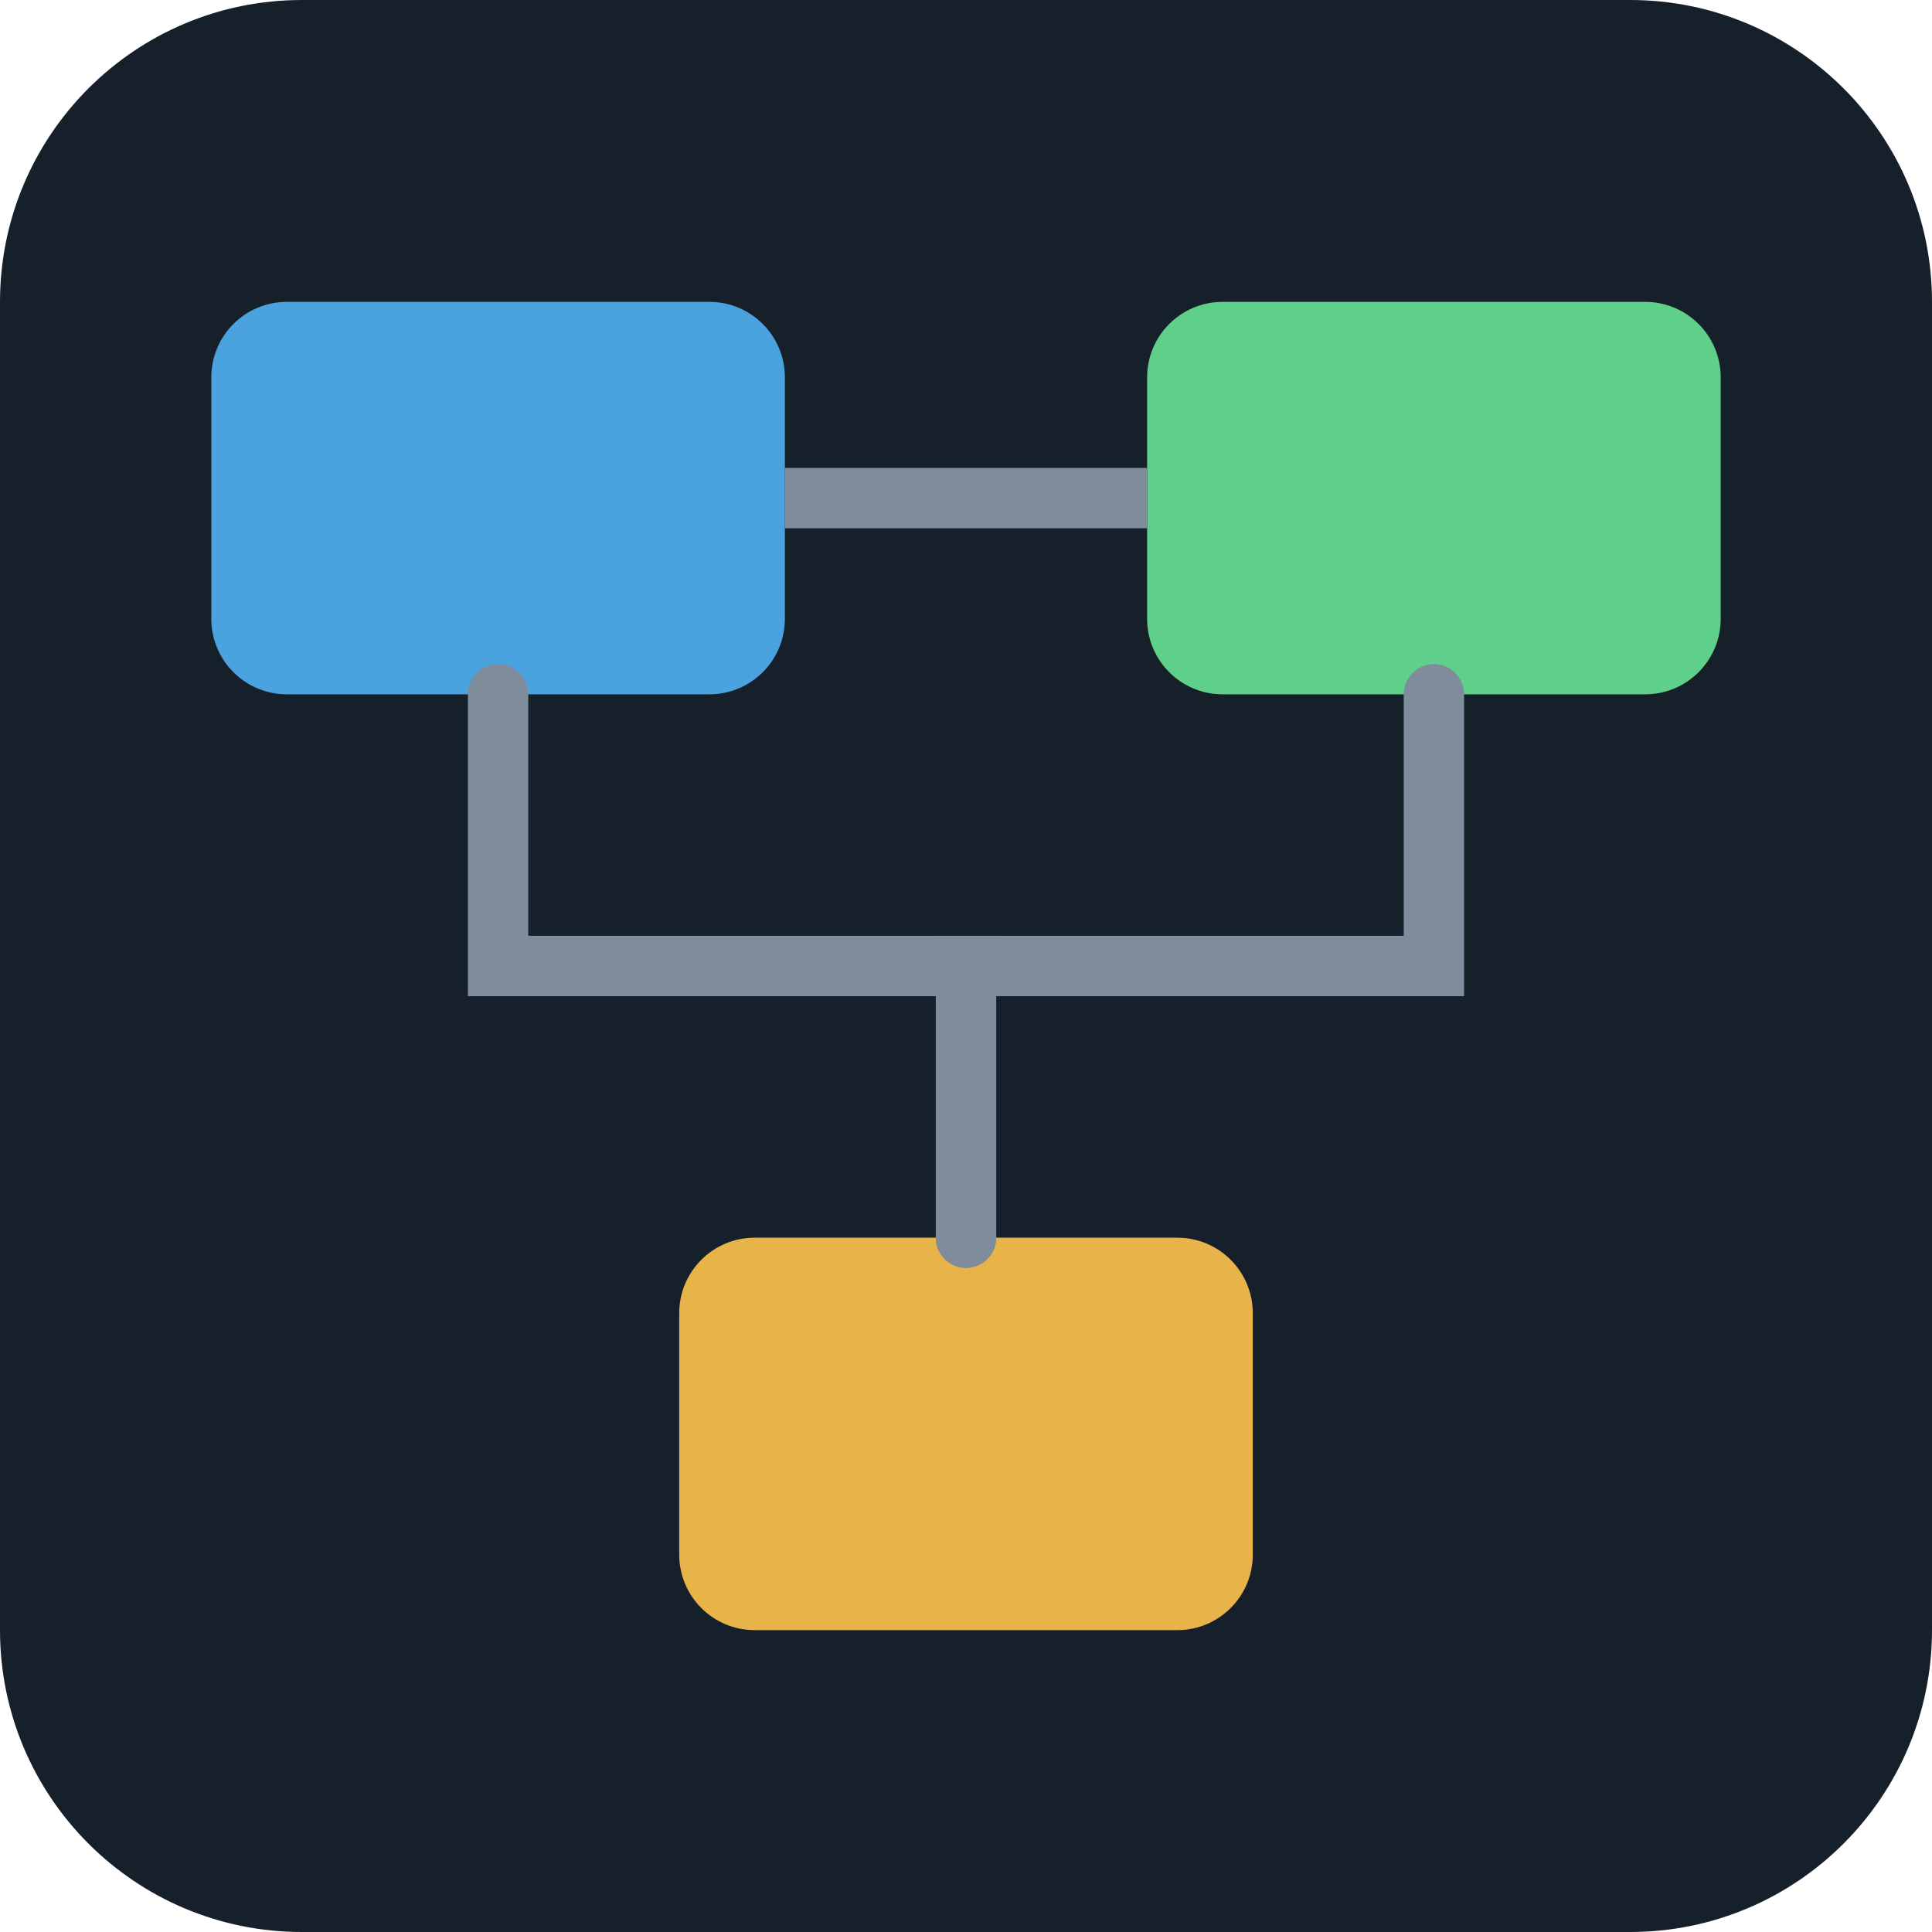
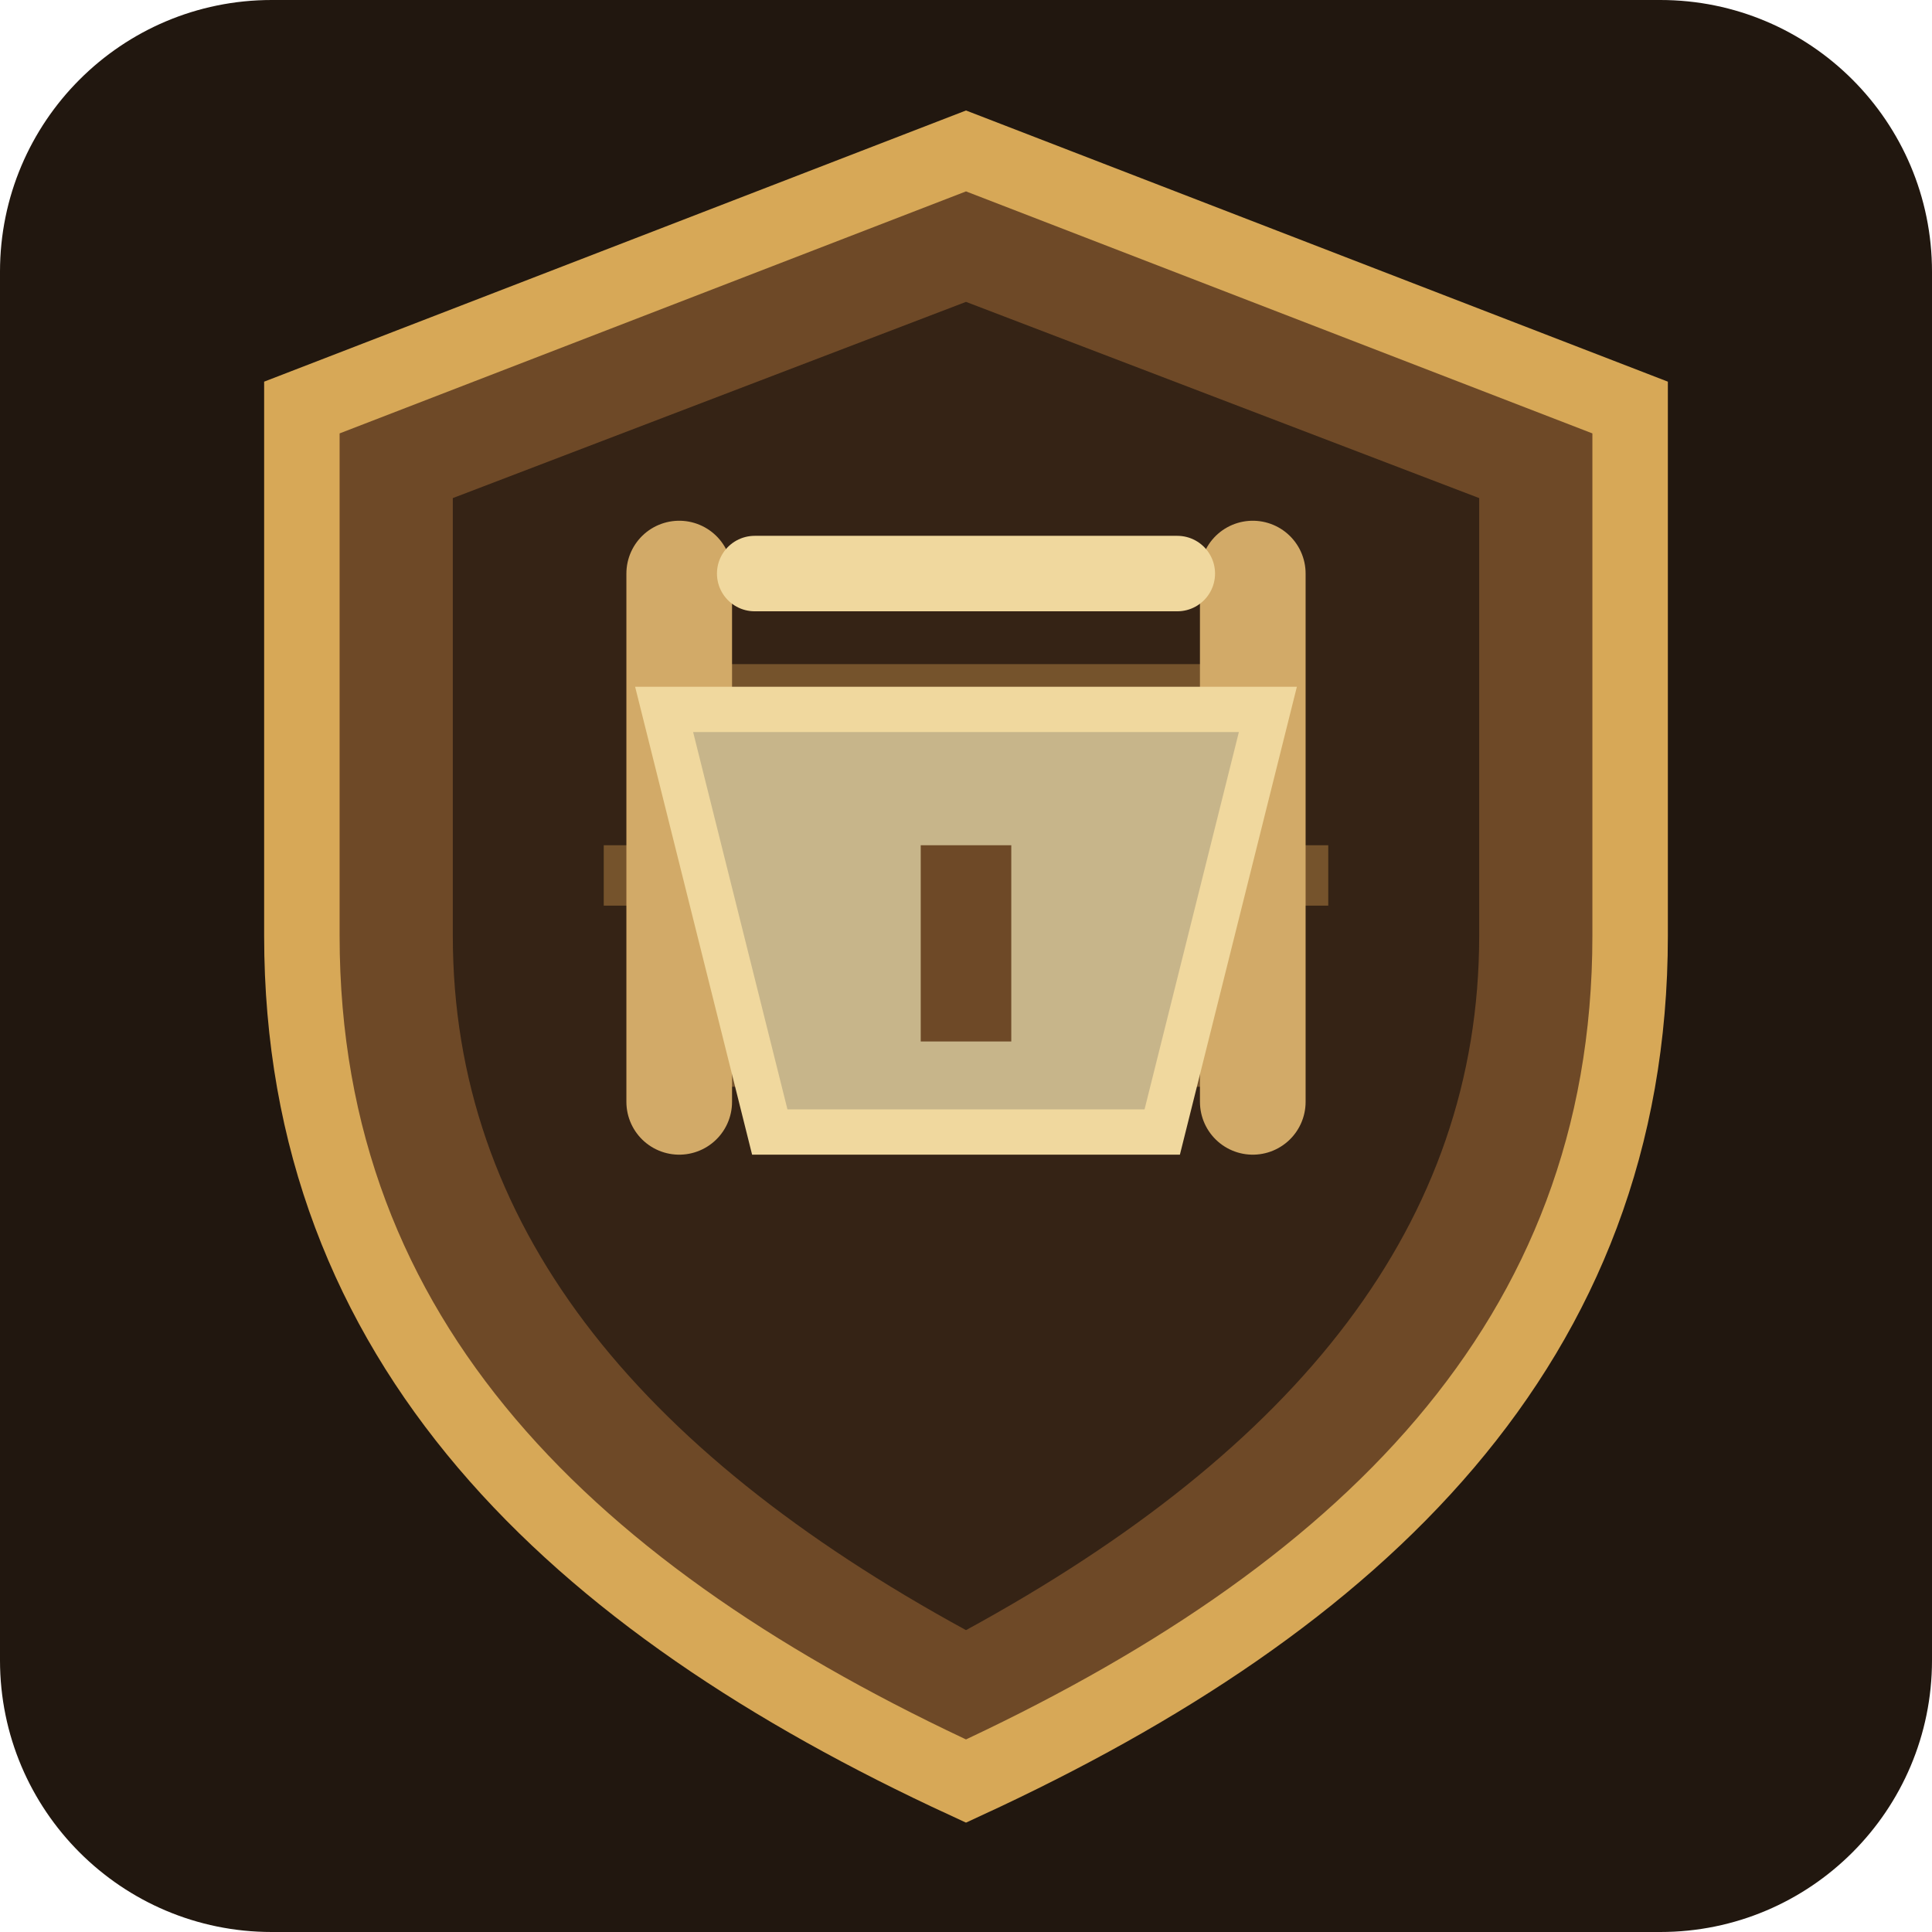
<svg xmlns="http://www.w3.org/2000/svg" width="128" height="128" viewBox="0 0 128 128">
-   <rect width="128" height="128" rx="20" fill="#16202b" />
-   <rect x="14" y="20" width="38" height="26" rx="5" fill="#4aa3df" />
-   <rect x="76" y="20" width="38" height="26" rx="5" fill="#5fd08a" />
-   <rect x="45" y="82" width="38" height="26" rx="5" fill="#e8b44a" />
-   <path d="M52 33 H76" stroke="#7f8c9b" stroke-width="4" fill="none" />
-   <path d="M95 46 V64 H64 V82" stroke="#7f8c9b" stroke-width="4" fill="none" stroke-linecap="round" />
-   <path d="M33 46 V64 H64 V82" stroke="#7f8c9b" stroke-width="4" fill="none" stroke-linecap="round" />
+   <rect width="128" height="128" rx="18" fill="#21170f" />
+   <path d="M64 10 108 27v35c0 27-18 44-44 56C38 106 20 89 20 62V27Z" fill="#6e4927" stroke="#d7a857" stroke-width="5" />
+   <path d="M64 20 98 33v29c0 19-12 34-34 46C42 96 30 81 30 62V33Z" fill="#352315" />
+   <path d="M44 46h40M40 58h48M47 70h34" stroke="#b58343" stroke-width="4" opacity=".5" />
+   <path d="M45 38v35m38-35v35" stroke="#d2aa68" stroke-width="7" stroke-linecap="round" />
+   <path d="M44 47h40l-7 28H51Z" fill="#c7b58a" stroke="#f0d89e" stroke-width="3" />
+   <path d="M50 38h28" stroke="#f0d89e" stroke-width="5" stroke-linecap="round" />
+   <path d="M61 56h6v13h-6z" fill="#6e4927" />
</svg>
